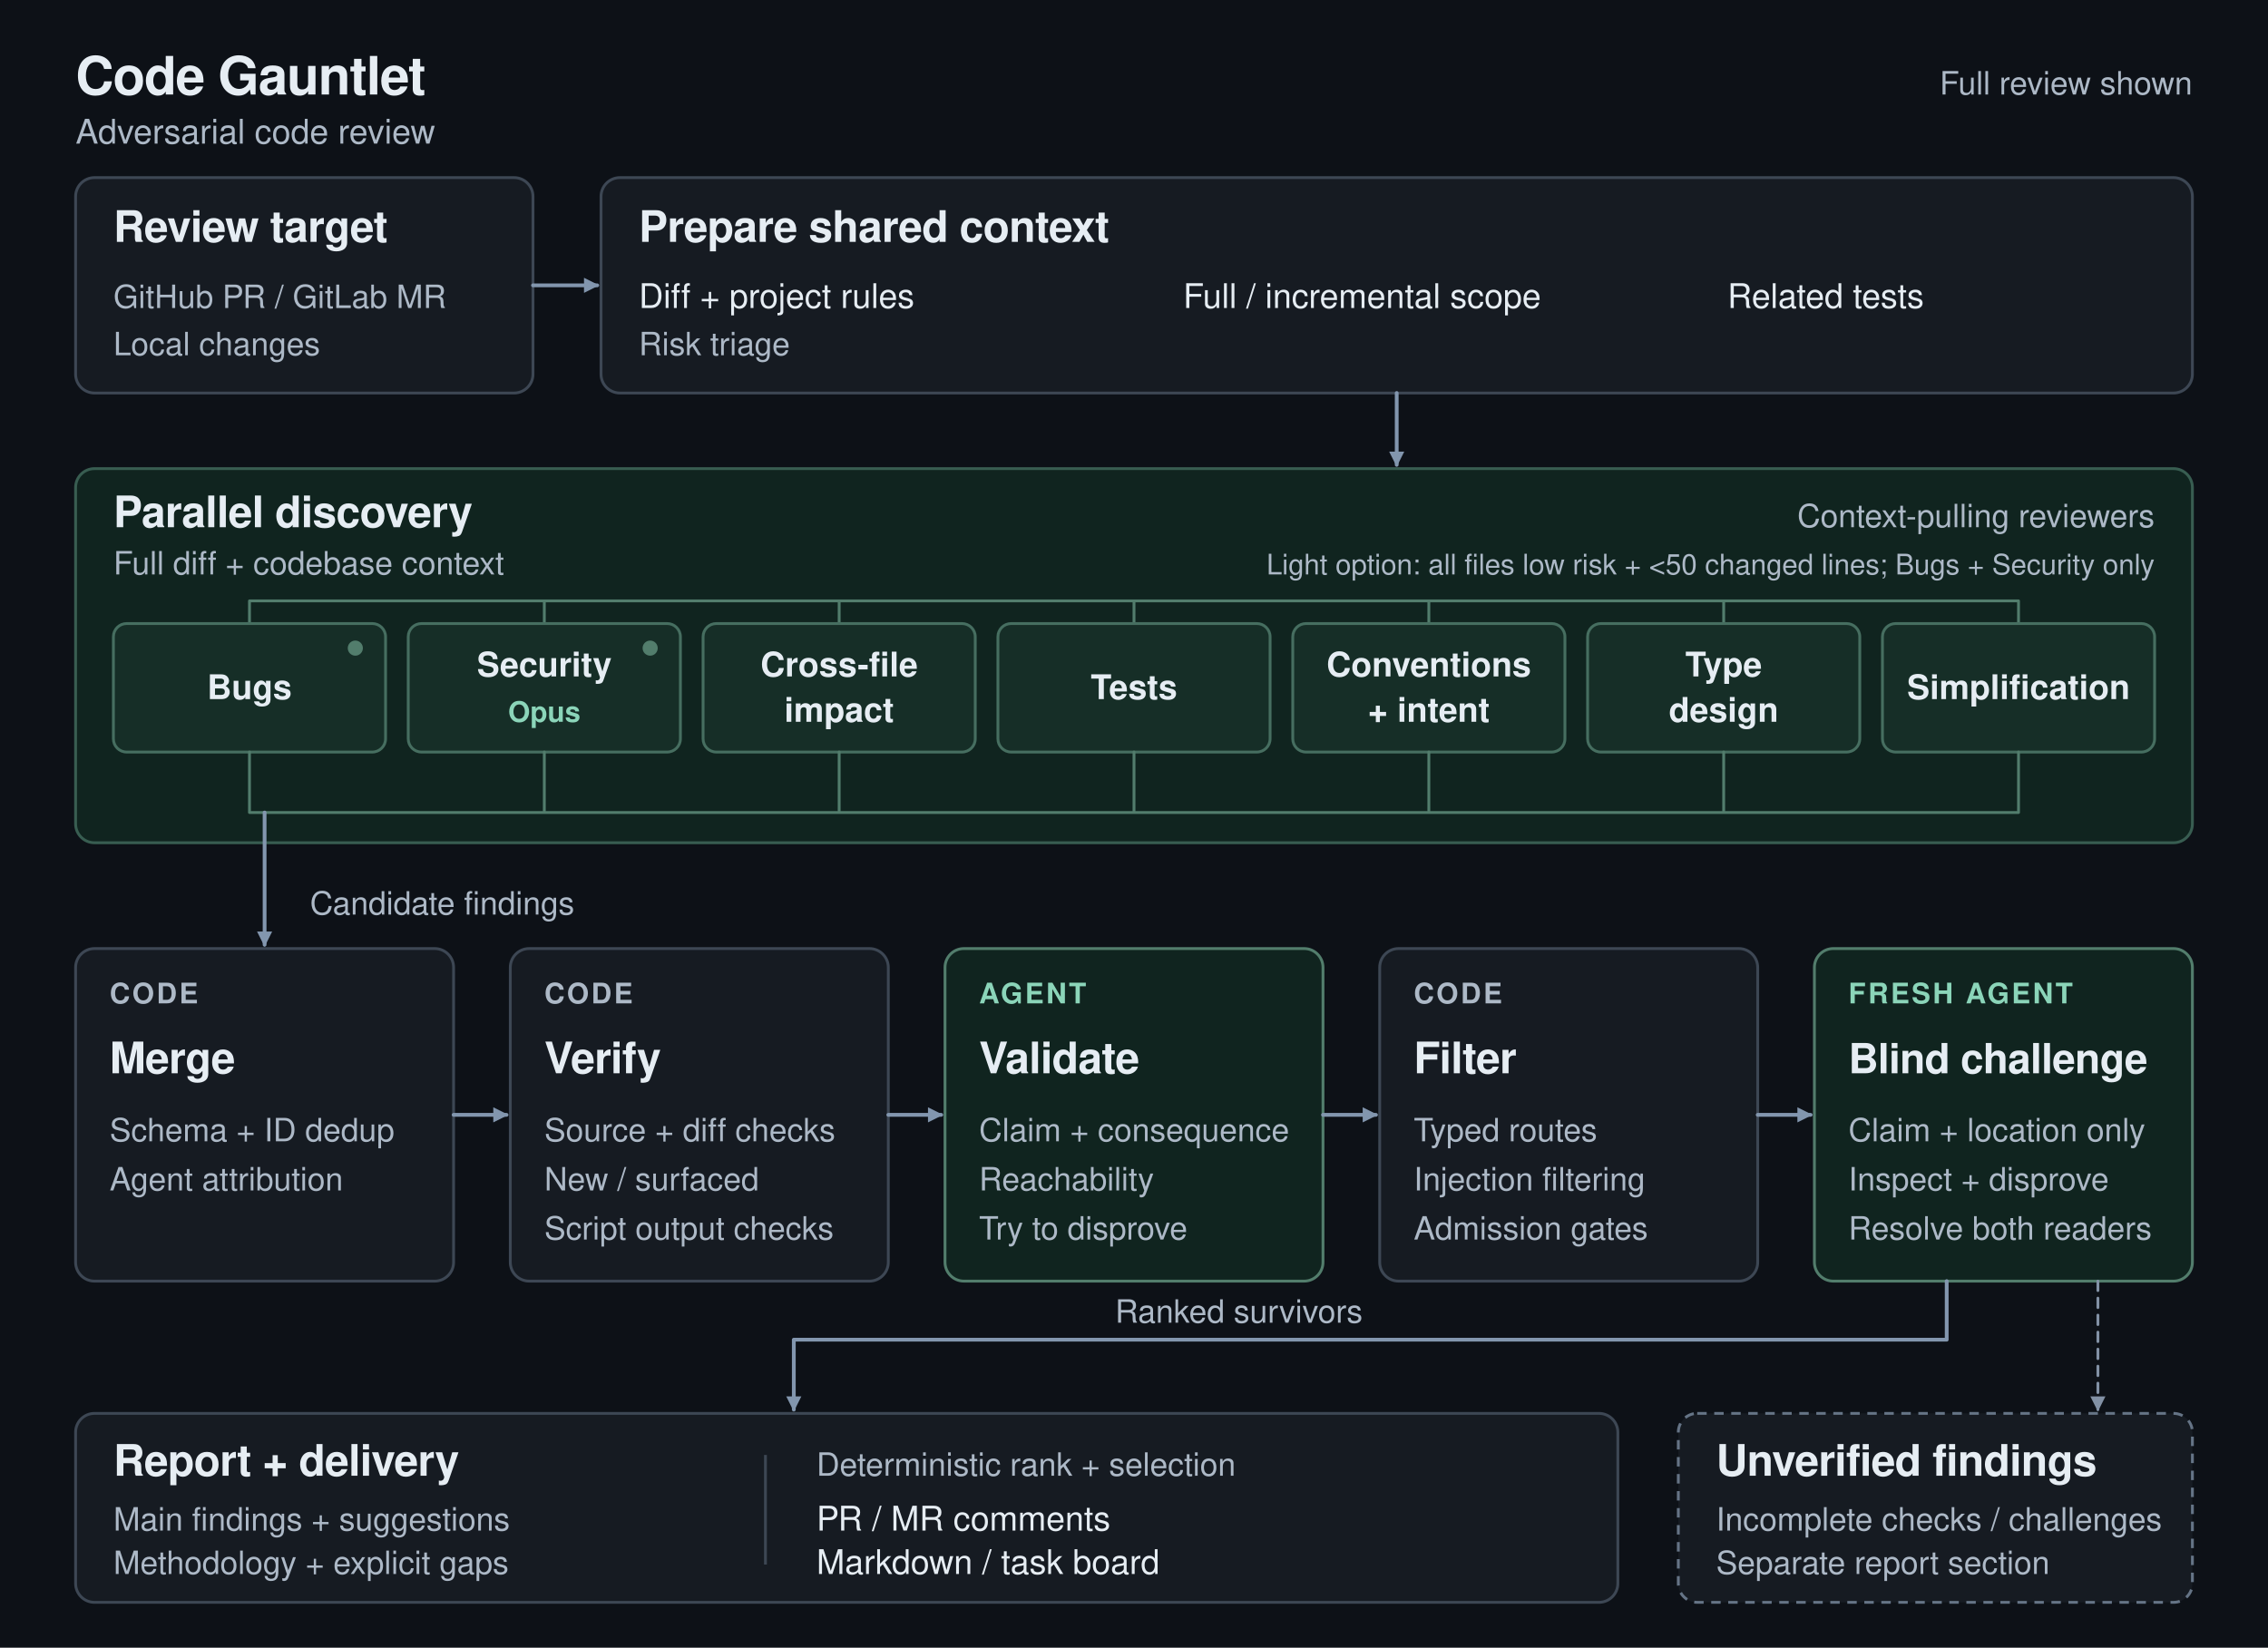
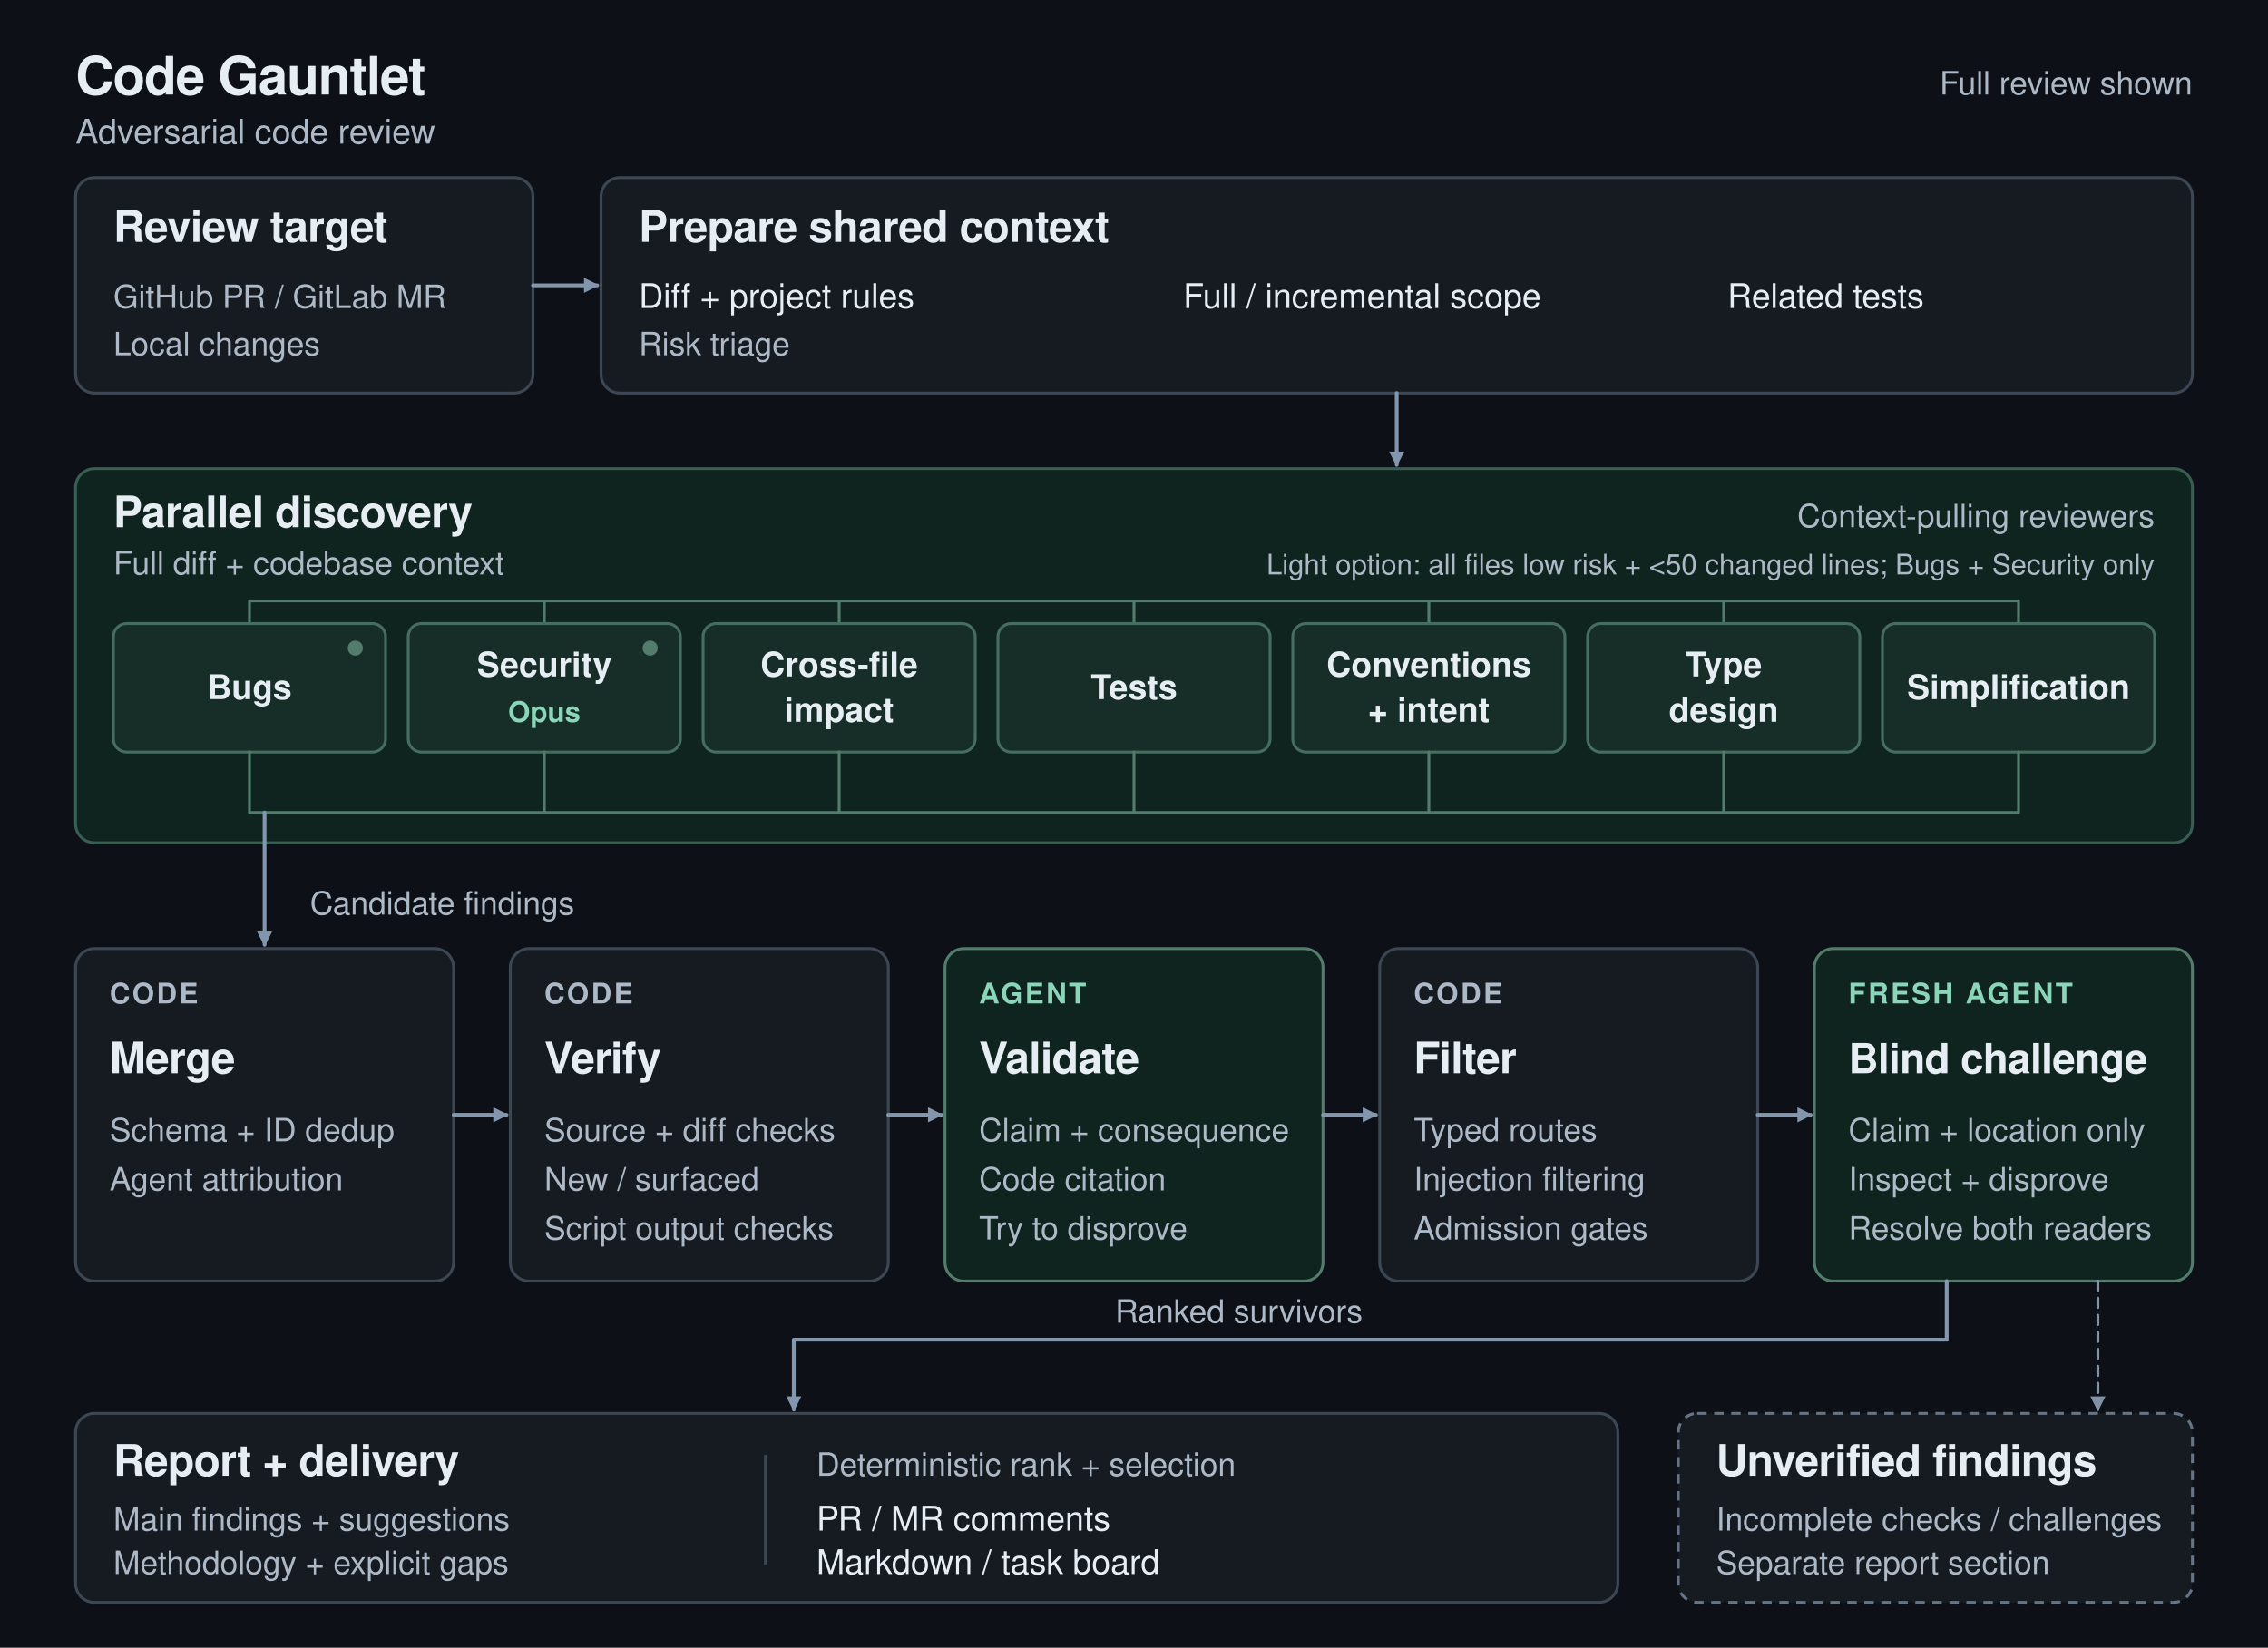
<svg xmlns="http://www.w3.org/2000/svg" width="1200" height="872" viewBox="0 0 1200 872" role="img" aria-labelledby="pipeline-title pipeline-desc">
  <defs>
    <style>
      text { font-family: -apple-system, BlinkMacSystemFont, "Segoe UI", Helvetica, Arial, sans-serif; font-size: 18px; fill: #e6edf3; }
      .page { fill: #0d1117; }
      .panel { fill: #161b22; stroke: #3d4754; stroke-width: 1.5; }
      .agent-panel { fill: #10241f; stroke: #385d51; stroke-width: 1.5; }
      .agent-node { fill: #162e27; stroke: #466e60; stroke-width: 1.5; }
      .agent-stage { fill: #10241f; stroke: #527d6c; stroke-width: 1.5; }
      .unverified-panel { fill: #161b22; stroke: #657486; stroke-width: 1.5; stroke-dasharray: 5 4; }
      .title { font-size: 28px; font-weight: 650; letter-spacing: -0.5px; }
      .section { font-size: 23px; font-weight: 650; letter-spacing: -0.3px; }
      .stage-title { font-size: 23px; font-weight: 650; letter-spacing: -0.3px; }
      .challenge-title { font-size: 22px; font-weight: 650; letter-spacing: -0.3px; }
      .reviewer { font-size: 18px; font-weight: 600; text-anchor: middle; }
      .detail { font-size: 17px; fill: #adb9c7; }
      .light-note { font-size: 15px; fill: #adb9c7; }
      .light-mark { fill: #527d6c; }
      .muted { fill: #adb9c7; }
      .kind { font-size: 15px; font-weight: 650; letter-spacing: 1.2px; fill: #adb9c7; }
      .agent-kind { font-size: 15px; font-weight: 650; letter-spacing: 1.2px; fill: #8bd5b9; }
      .model { font-size: 15px; font-weight: 600; text-anchor: middle; fill: #8bd5b9; }
      .flow { fill: none; stroke: #8296ae; stroke-width: 2; stroke-linecap: round; stroke-linejoin: round; }
      .fan { fill: none; stroke: #527d6c; stroke-width: 1.5; stroke-linecap: round; stroke-linejoin: round; }
      .skipped { fill: none; stroke: #8291a5; stroke-width: 1.5; stroke-dasharray: 5 4; stroke-linecap: round; stroke-linejoin: round; }
      .divider { stroke: #3d4754; stroke-width: 1.5; }
      .arrow { fill: #8296ae; }
      .skip-arrow { fill: #8291a5; }
    </style>
    <marker id="arrow" viewBox="0 0 8 8" refX="7" refY="4" markerWidth="8" markerHeight="8" markerUnits="userSpaceOnUse" orient="auto">
      <path class="arrow" d="M0 0 L8 4 L0 8 Z" />
    </marker>
    <marker id="skip-arrow" viewBox="0 0 8 8" refX="7" refY="4" markerWidth="8" markerHeight="8" markerUnits="userSpaceOnUse" orient="auto">
      <path class="skip-arrow" d="M0 0 L8 4 L0 8 Z" />
    </marker>
  </defs>
  <rect class="page" width="1200" height="872" />
  <text class="title" x="40" y="50">Code Gauntlet</text>
  <text class="muted" x="40" y="76">Adversarial code review</text>
  <text class="detail" x="1160" y="50" text-anchor="end">Full review shown</text>
  <rect class="panel" x="40" y="94" width="242" height="114" rx="10" />
  <text class="section" x="60" y="128">Review target</text>
  <text class="detail" x="60" y="163">GitHub PR / GitLab MR</text>
  <text class="detail" x="60" y="188">Local changes</text>
  <path class="flow" d="M282 151 H316" marker-end="url(#arrow)" />
  <rect class="panel" x="318" y="94" width="842" height="114" rx="10" />
  <text class="section" x="338" y="128">Prepare shared context</text>
  <text x="338" y="163">Diff + project rules</text>
  <text class="detail" x="338" y="188">Risk triage</text>
  <text x="626" y="163">Full / incremental scope</text>
  <text x="914" y="163">Related tests</text>
  <path class="flow" d="M739 208 V246" marker-end="url(#arrow)" />
  <rect class="agent-panel" x="40" y="248" width="1120" height="198" rx="10" />
  <text class="section" x="60" y="279">Parallel discovery</text>
  <text class="detail" x="60" y="304">Full diff + codebase context</text>
  <text class="detail" x="1140" y="279" text-anchor="end">Context-pulling reviewers</text>
  <text class="light-note" x="1140" y="304" text-anchor="end">Light option: all files low risk + &lt;50 changed lines; Bugs + Security only</text>
  <path class="fan" d="M132 330 V318 H1068 V330 M288 318 V330 M444 318 V330 M600 318 V330 M756 318 V330 M912 318 V330" />
  <rect class="agent-node" x="60" y="330" width="144" height="68" rx="7" />
  <circle class="light-mark" cx="188" cy="343" r="4" />
  <text class="reviewer" x="132" y="370">Bugs</text>
  <rect class="agent-node" x="216" y="330" width="144" height="68" rx="7" />
  <circle class="light-mark" cx="344" cy="343" r="4" />
  <text class="reviewer" x="288" y="358">Security</text>
  <text class="model" x="288" y="382">Opus</text>
  <rect class="agent-node" x="372" y="330" width="144" height="68" rx="7" />
  <text class="reviewer" x="444" y="358">Cross-file</text>
  <text class="reviewer" x="444" y="382">impact</text>
  <rect class="agent-node" x="528" y="330" width="144" height="68" rx="7" />
  <text class="reviewer" x="600" y="370">Tests</text>
  <rect class="agent-node" x="684" y="330" width="144" height="68" rx="7" />
  <text class="reviewer" x="756" y="358">Conventions</text>
  <text class="reviewer" x="756" y="382">+ intent</text>
  <rect class="agent-node" x="840" y="330" width="144" height="68" rx="7" />
  <text class="reviewer" x="912" y="358">Type</text>
  <text class="reviewer" x="912" y="382">design</text>
  <rect class="agent-node" x="996" y="330" width="144" height="68" rx="7" />
  <text class="reviewer" x="1068" y="370">Simplification</text>
  <path class="fan" d="M132 398 V430 H1068 V398 M288 398 V430 M444 398 V430 M600 398 V430 M756 398 V430 M912 398 V430" />
  <path class="flow" d="M140 430 V500" marker-end="url(#arrow)" />
  <text class="detail" x="164" y="484">Candidate findings</text>
  <rect class="panel" x="40" y="502" width="200" height="176" rx="10" />
  <text class="kind" x="58" y="531">CODE</text>
  <text class="stage-title" x="58" y="568">Merge</text>
  <text class="detail" x="58" y="604">Schema + ID dedup</text>
  <text class="detail" x="58" y="630">Agent attribution</text>
  <path class="flow" d="M240 590 H268" marker-end="url(#arrow)" />
  <rect class="panel" x="270" y="502" width="200" height="176" rx="10" />
  <text class="kind" x="288" y="531">CODE</text>
  <text class="stage-title" x="288" y="568">Verify</text>
  <text class="detail" x="288" y="604">Source + diff checks</text>
  <text class="detail" x="288" y="630">New / surfaced</text>
  <text class="detail" x="288" y="656">Script output checks</text>
  <path class="flow" d="M470 590 H498" marker-end="url(#arrow)" />
  <rect class="agent-stage" x="500" y="502" width="200" height="176" rx="10" />
  <text class="agent-kind" x="518" y="531">AGENT</text>
  <text class="stage-title" x="518" y="568">Validate</text>
  <text class="detail" x="518" y="604">Claim + consequence</text>
-   <text class="detail" x="518" y="630">Reachability</text>
+   <text class="detail" x="518" y="630">Code citation</text>
  <text class="detail" x="518" y="656">Try to disprove</text>
  <path class="flow" d="M700 590 H728" marker-end="url(#arrow)" />
  <rect class="panel" x="730" y="502" width="200" height="176" rx="10" />
  <text class="kind" x="748" y="531">CODE</text>
  <text class="stage-title" x="748" y="568">Filter</text>
  <text class="detail" x="748" y="604">Typed routes</text>
  <text class="detail" x="748" y="630">Injection filtering</text>
  <text class="detail" x="748" y="656">Admission gates</text>
  <path class="flow" d="M930 590 H958" marker-end="url(#arrow)" />
  <rect class="agent-stage" x="960" y="502" width="200" height="176" rx="10" />
  <text class="agent-kind" x="978" y="531">FRESH AGENT</text>
  <text class="challenge-title" x="978" y="568">Blind challenge</text>
  <text class="detail" x="978" y="604">Claim + location only</text>
  <text class="detail" x="978" y="630">Inspect + disprove</text>
  <text class="detail" x="978" y="656">Resolve both readers</text>
  <path class="flow" d="M1030 678 V709 H420 V746" marker-end="url(#arrow)" />
  <text class="detail" x="590" y="700">Ranked survivors</text>
  <path class="skipped" d="M1110 678 V746" marker-end="url(#skip-arrow)" />
  <rect class="panel" x="40" y="748" width="816" height="100" rx="10" />
  <text class="section" x="60" y="781">Report + delivery</text>
  <text class="detail" x="60" y="810">Main findings + suggestions</text>
  <text class="detail" x="60" y="833">Methodology + explicit gaps</text>
  <line class="divider" x1="405" y1="770" x2="405" y2="828" />
  <text class="detail" x="432" y="781">Deterministic rank + selection</text>
  <text x="432" y="810">PR / MR comments</text>
  <text x="432" y="833">Markdown / task board</text>
  <rect class="unverified-panel" x="888" y="748" width="272" height="100" rx="10" />
  <text class="section" x="908" y="781">Unverified findings</text>
  <text class="detail" x="908" y="810">Incomplete checks / challenges</text>
  <text class="detail" x="908" y="833">Separate report section</text>
</svg>
